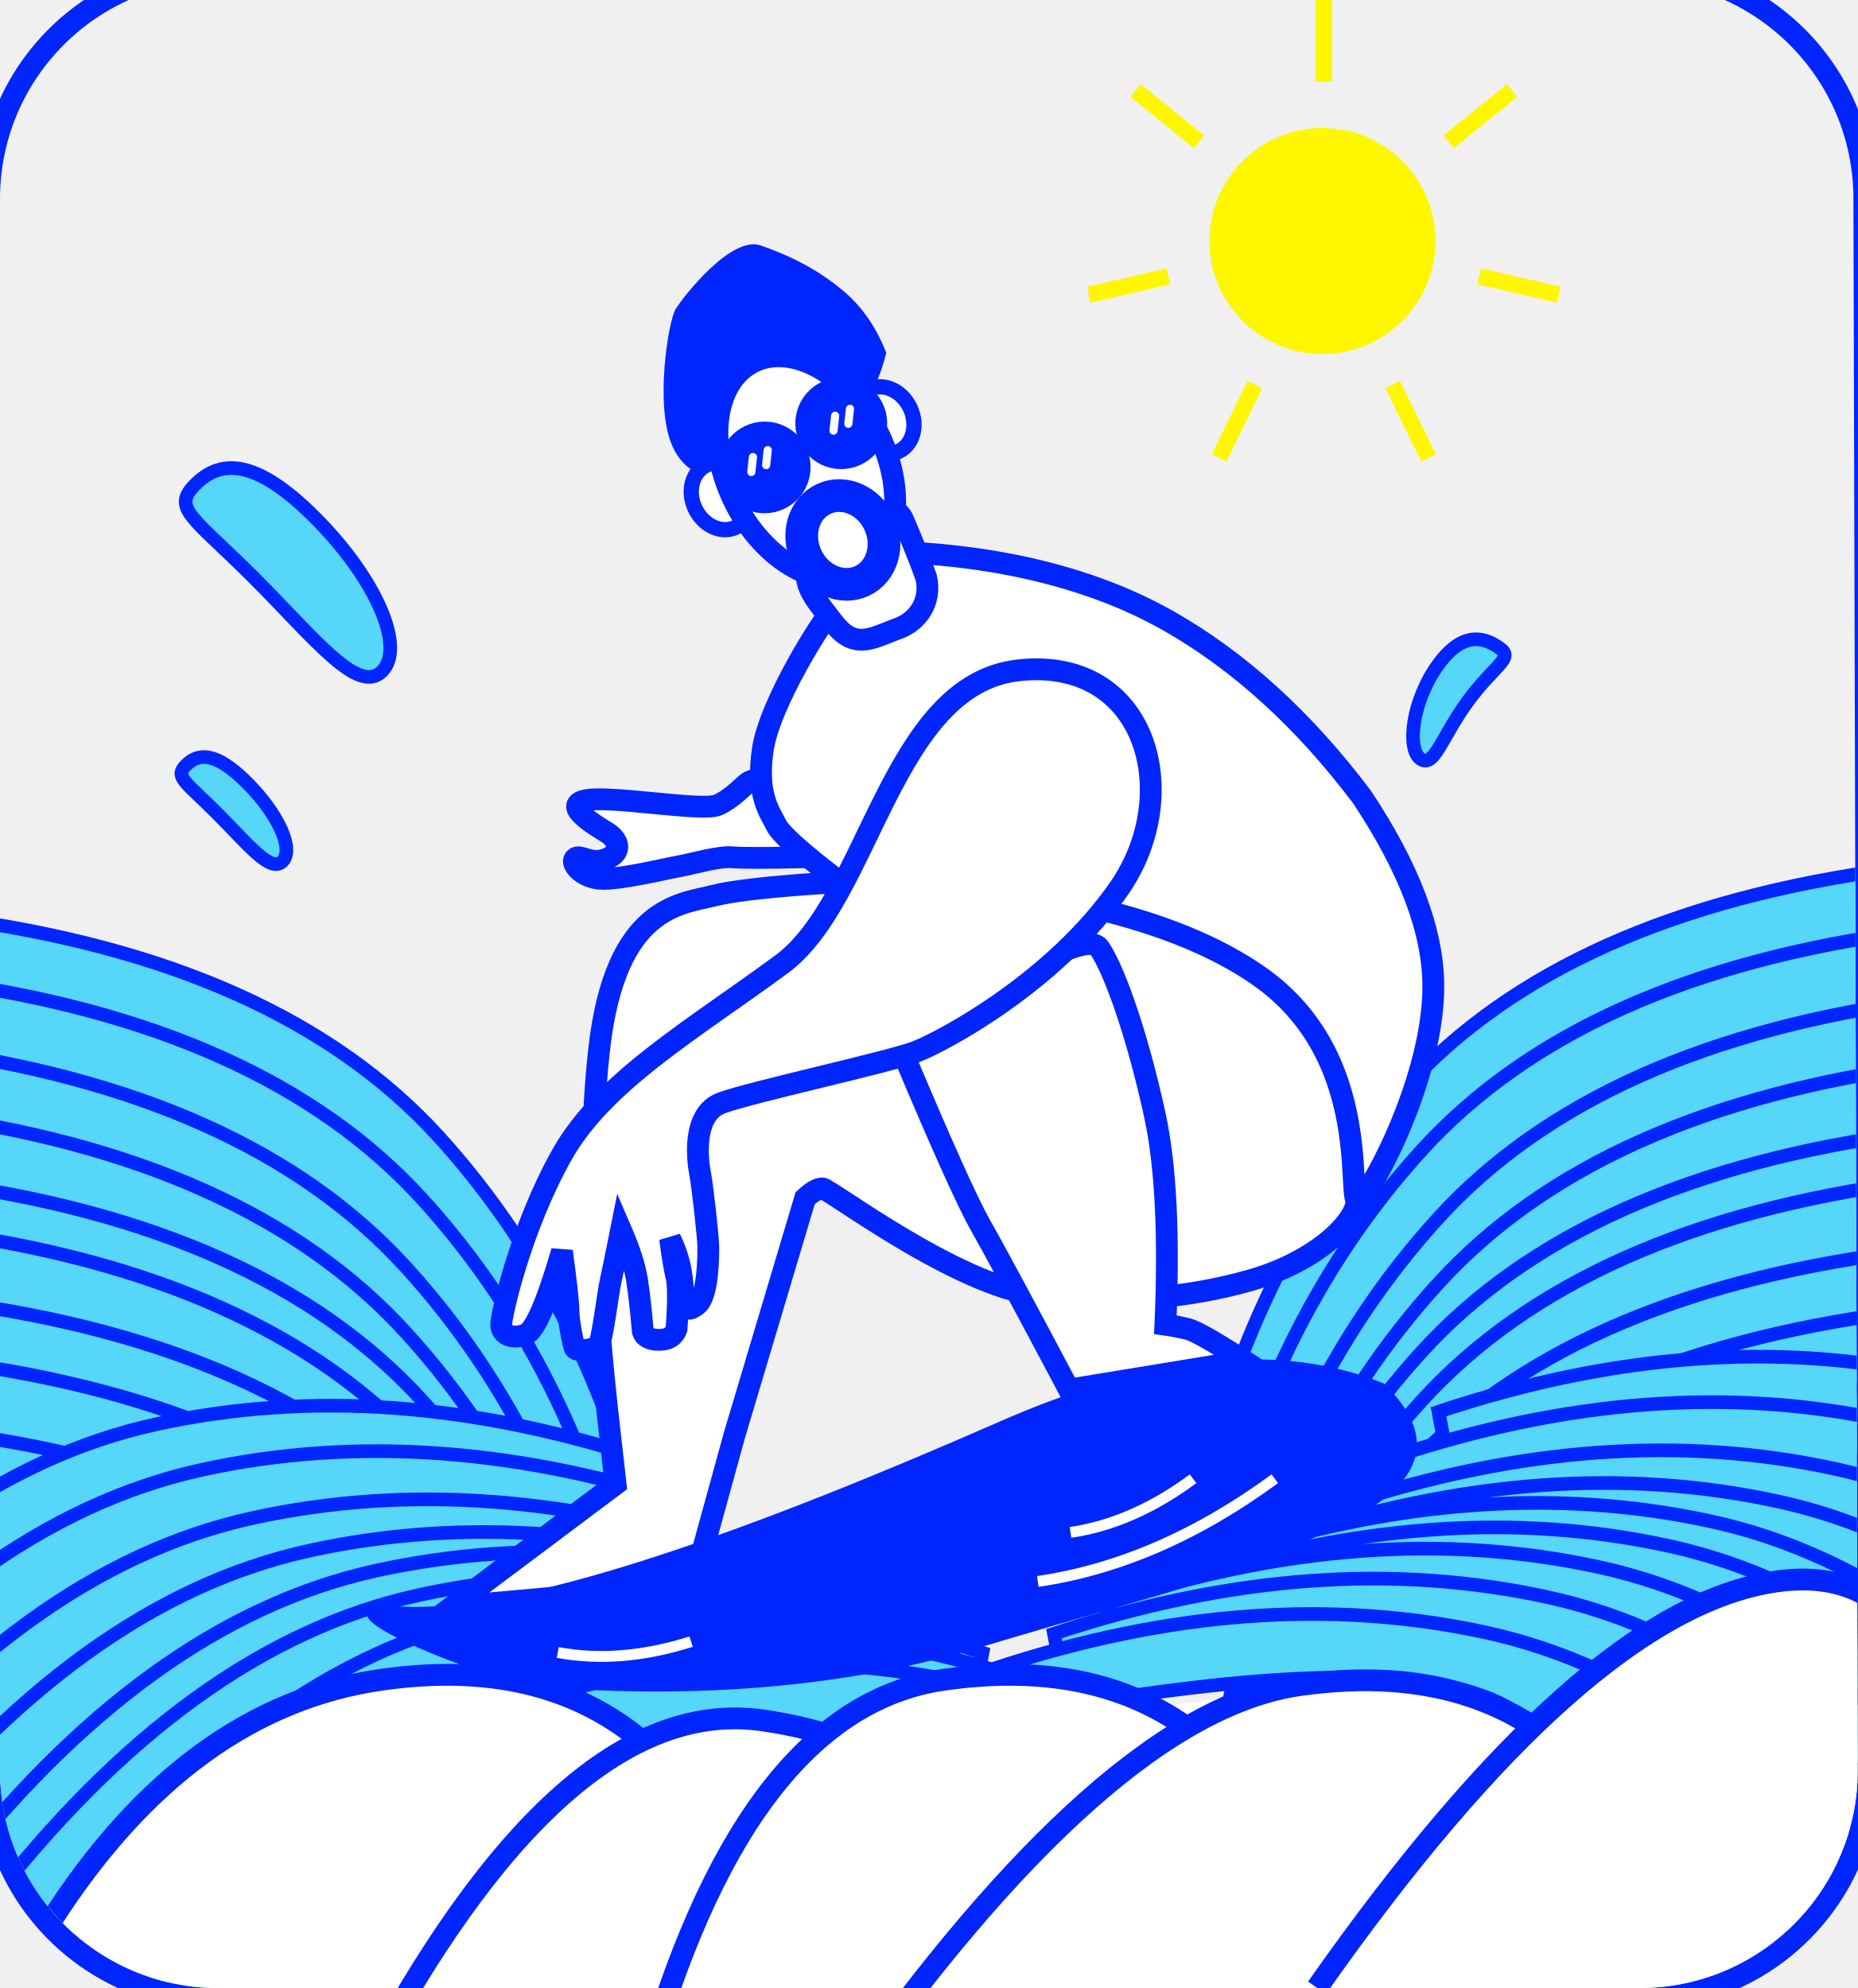
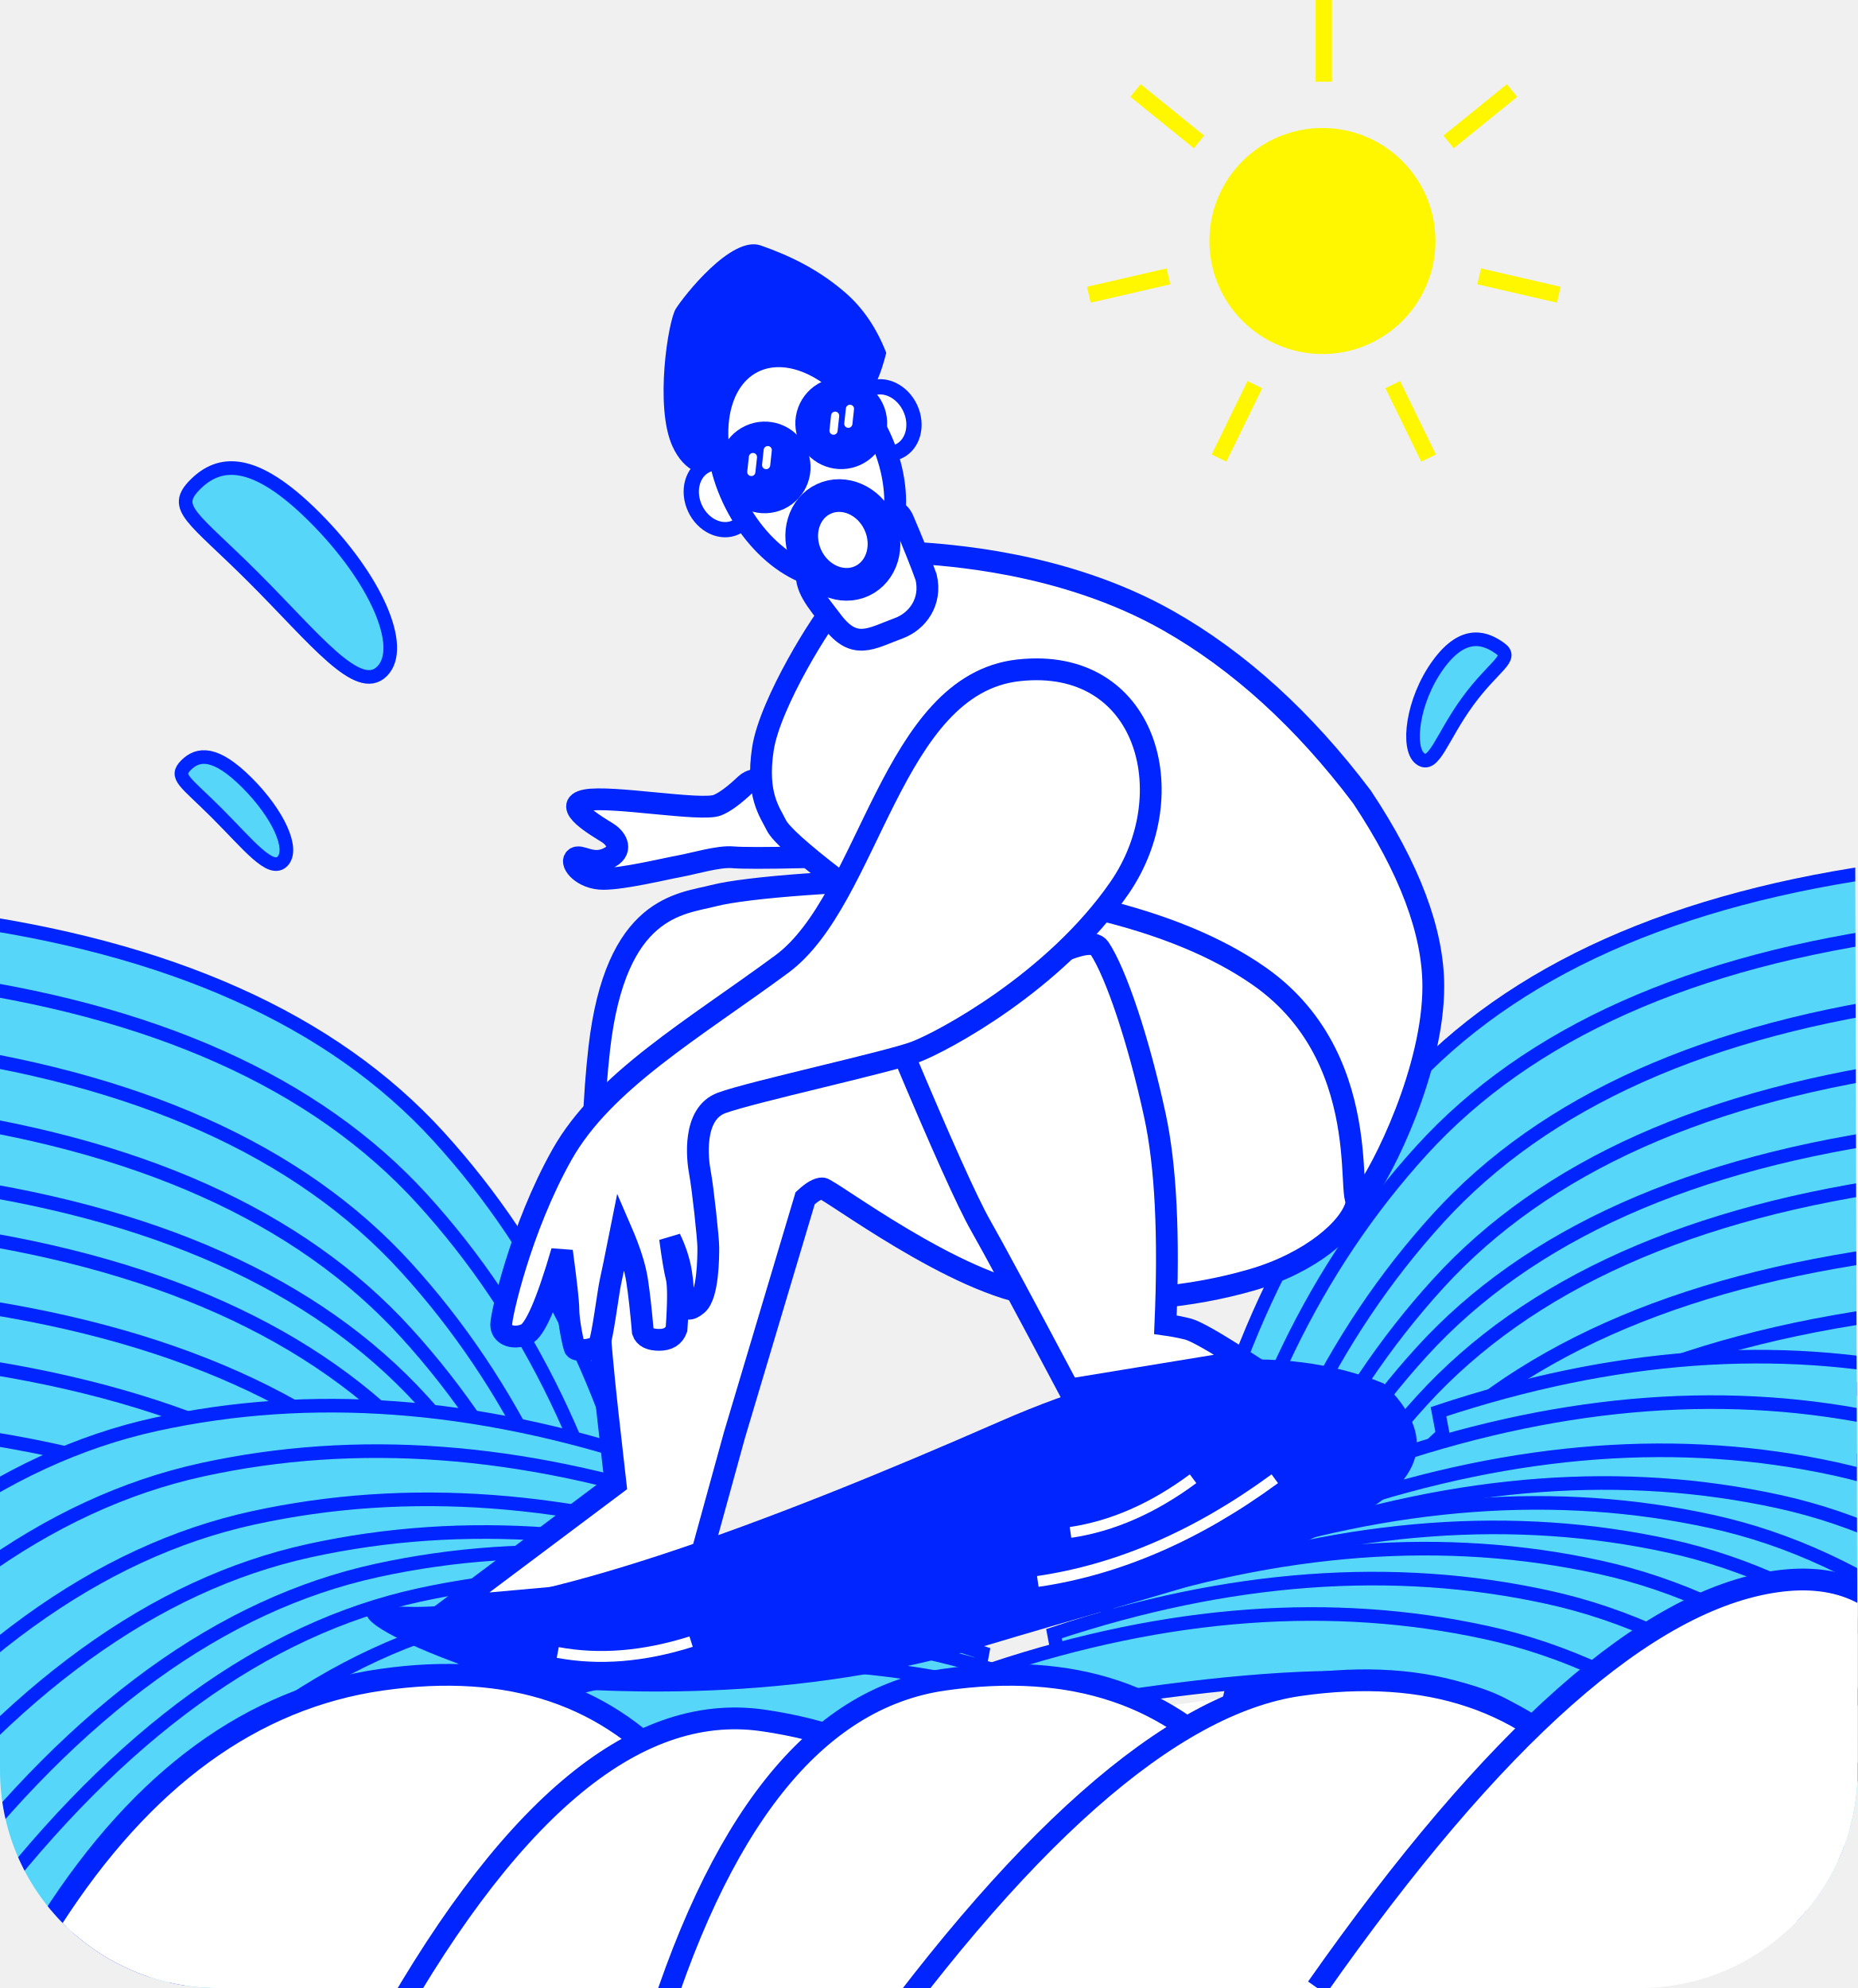
<svg xmlns="http://www.w3.org/2000/svg" xmlns:xlink="http://www.w3.org/1999/xlink" width="682px" height="730px" viewBox="0 0 682 730" version="1.1">
  <defs>
    <path d="M80.5,-1.8189894e-12 L600.937,-1.8189894e-12 C645.036,-1.81287926e-12 680.818,35.685 680.937,79.783 L682.5,656.783 C682.619,700.966 646.899,736.88 602.717,737 C602.644,737 602.572,737 602.5,737 L80.5,737 C36.317,737 0.5,701.183 0.5,657 L0.5,80 C0.5,35.817 36.317,-1.81087316e-12 80.5,-1.8189894e-12 Z" id="path-1" />
  </defs>
  <g id="Page-1" stroke="none" stroke-width="1" fill="none" fill-rule="evenodd">
    <g id="工作台-周报-尾页-6" transform="translate(-34, -446)">
      <g id="最后页-6" transform="translate(33, 439)">
        <g id="Rectangle-+-Rectangle-Copy-4-+-Rectangle-Copy-5-Mask" transform="translate(0.5, 0)">
          <mask id="mask-2" fill="white">
            <use xlink:href="#path-1" />
          </mask>
-           <path stroke="#0025FF" stroke-width="8" d="M80.5,-4 L600.937,-4 C647.24,-4 684.812,33.47 684.937,79.773 L686.5,656.773 C686.625,703.164 649.119,740.874 602.727,741 C602.614,741 602.614,741 602.5,741 L80.5,741 C34.108,741 -3.5,703.392 -3.5,657 L-3.5,80 C-3.5,33.608 34.108,-4 80.5,-4 Z" />
          <g id="Group-2" mask="url(#mask-2)" fill="#56D7FA" stroke="#0025FF" stroke-width="5">
            <g transform="translate(-30, 344)">
              <path d="M12,1.56319402e-13 C92.567,10.612 152.395,37.373 191.484,80.282 C230.574,123.192 256.93,177.764 270.554,244 L253.35,250 C220.099,154.735 189.477,100.069 161.484,86 C119.496,64.897 56.849,27.866 12,27 C12,9 12,1.56319402e-13 12,1.56319402e-13 Z" id="Path-63" />
              <path d="M6,23 C86.567,33.612 146.395,60.373 185.484,103.282 C224.574,146.192 250.93,200.764 264.554,267 L247.35,273 C214.099,177.735 183.477,123.069 155.484,109 C113.496,87.897 50.849,50.866 6,50 C6,32 6,23 6,23 Z" id="Path-63-Copy" />
              <path d="M2.27373675e-13,48 C80.567,58.612 140.395,85.373 179.484,128.282 C218.574,171.192 244.93,225.764 258.554,292 L241.35,298 C208.099,202.735 177.477,148.069 149.484,134 C107.496,112.897 44.849,75.866 2.27373675e-13,75 C2.27373675e-13,57 2.27373675e-13,48 2.27373675e-13,48 Z" id="Path-63-Copy-2" />
              <path d="M2.27373675e-13,72 C80.567,82.612 140.395,109.373 179.484,152.282 C218.574,195.192 244.93,249.764 258.554,316 L241.35,322 C208.099,226.735 177.477,172.069 149.484,158 C107.496,136.897 44.849,99.866 2.27373675e-13,99 C2.27373675e-13,81 2.27373675e-13,72 2.27373675e-13,72 Z" id="Path-63-Copy-3" />
              <path d="M6,97 C86.567,107.612 146.395,134.373 185.484,177.282 C224.574,220.192 250.93,274.764 264.554,341 L247.35,347 C214.099,251.735 183.477,197.069 155.484,183 C113.496,161.897 50.849,124.866 6,124 C6,106 6,97 6,97 Z" id="Path-63-Copy-4" />
              <path d="M6,115 C86.567,125.612 146.395,152.373 185.484,195.282 C224.574,238.192 250.93,292.764 264.554,359 L247.35,365 C214.099,269.735 183.477,215.069 155.484,201 C113.496,179.897 50.849,142.866 6,142 C6,124 6,115 6,115 Z" id="Path-63-Copy-5" />
              <path d="M12,141 C92.567,151.612 152.395,178.373 191.484,221.282 C230.574,264.192 256.93,318.764 270.554,385 L253.35,391 C220.099,295.735 189.477,241.069 161.484,227 C119.496,205.897 56.849,168.866 12,168 C12,150 12,141 12,141 Z" id="Path-63-Copy-6" />
              <path d="M12,163 C92.567,173.612 152.395,200.373 191.484,243.282 C230.574,286.192 256.93,340.764 270.554,407 L253.35,413 C220.099,317.735 189.477,263.069 161.484,249 C119.496,227.897 56.849,190.866 12,190 C12,172 12,163 12,163 Z" id="Path-63-Copy-7" />
              <path d="M12,189 C92.567,199.612 152.395,226.373 191.484,269.282 C230.574,312.192 256.93,366.764 270.554,433 L253.35,439 C220.099,343.735 189.477,289.069 161.484,275 C119.496,253.897 56.849,216.866 12,216 C12,198 12,189 12,189 Z" id="Path-63-Copy-8" />
            </g>
          </g>
          <g id="Group-2-Copy" mask="url(#mask-2)" fill="#56D7FA" stroke="#0025FF" stroke-width="5">
            <g transform="translate(572.5, 545.5) scale(-1, 1) translate(-572.5, -545.5) translate(437, 326)">
              <path d="M12,1.56319402e-13 C92.567,10.612 152.395,37.373 191.484,80.282 C230.574,123.192 256.93,177.764 270.554,244 L253.35,250 C220.099,154.735 189.477,100.069 161.484,86 C119.496,64.897 56.849,27.866 12,27 C12,9 12,1.56319402e-13 12,1.56319402e-13 Z" id="Path-63" />
              <path d="M6,23 C86.567,33.612 146.395,60.373 185.484,103.282 C224.574,146.192 250.93,200.764 264.554,267 L247.35,273 C214.099,177.735 183.477,123.069 155.484,109 C113.496,87.897 50.849,50.866 6,50 C6,32 6,23 6,23 Z" id="Path-63-Copy" />
              <path d="M2.27373675e-13,48 C80.567,58.612 140.395,85.373 179.484,128.282 C218.574,171.192 244.93,225.764 258.554,292 L241.35,298 C208.099,202.735 177.477,148.069 149.484,134 C107.496,112.897 44.849,75.866 2.27373675e-13,75 C2.27373675e-13,57 2.27373675e-13,48 2.27373675e-13,48 Z" id="Path-63-Copy-2" />
              <path d="M2.27373675e-13,72 C80.567,82.612 140.395,109.373 179.484,152.282 C218.574,195.192 244.93,249.764 258.554,316 L241.35,322 C208.099,226.735 177.477,172.069 149.484,158 C107.496,136.897 44.849,99.866 2.27373675e-13,99 C2.27373675e-13,81 2.27373675e-13,72 2.27373675e-13,72 Z" id="Path-63-Copy-3" />
              <path d="M6,97 C86.567,107.612 146.395,134.373 185.484,177.282 C224.574,220.192 250.93,274.764 264.554,341 L247.35,347 C214.099,251.735 183.477,197.069 155.484,183 C113.496,161.897 50.849,124.866 6,124 C6,106 6,97 6,97 Z" id="Path-63-Copy-4" />
              <path d="M6,115 C86.567,125.612 146.395,152.373 185.484,195.282 C224.574,238.192 250.93,292.764 264.554,359 L247.35,365 C214.099,269.735 183.477,215.069 155.484,201 C113.496,179.897 50.849,142.866 6,142 C6,124 6,115 6,115 Z" id="Path-63-Copy-5" />
              <path d="M12,141 C92.567,151.612 152.395,178.373 191.484,221.282 C230.574,264.192 256.93,318.764 270.554,385 L253.35,391 C220.099,295.735 189.477,241.069 161.484,227 C119.496,205.897 56.849,168.866 12,168 C12,150 12,141 12,141 Z" id="Path-63-Copy-6" />
              <path d="M12,163 C92.567,173.612 152.395,200.373 191.484,243.282 C230.574,286.192 256.93,340.764 270.554,407 L253.35,413 C220.099,317.735 189.477,263.069 161.484,249 C119.496,227.897 56.849,190.866 12,190 C12,172 12,163 12,163 Z" id="Path-63-Copy-7" />
              <path d="M12,189 C92.567,199.612 152.395,226.373 191.484,269.282 C230.574,312.192 256.93,366.764 270.554,433 L253.35,439 C220.099,343.735 189.477,289.069 161.484,275 C119.496,253.897 56.849,216.866 12,216 C12,198 12,189 12,189 Z" id="Path-63-Copy-8" />
            </g>
          </g>
          <path d="M104.551,263.085 C116.978,263.085 127.051,237.341 127.051,205.585 C127.051,173.828 116.978,166.085 104.551,166.085 C92.125,166.085 95.551,173.828 95.551,205.585 C95.551,237.341 92.125,263.085 104.551,263.085 Z" id="Oval" stroke="#0025FF" stroke-width="5" fill="#56D7FA" mask="url(#mask-2)" transform="translate(111.0847, 214.5847) rotate(-45) translate(-111.0847, -214.5847) " />
          <path d="M85.551,328.311 C91.751,328.311 96.777,315.041 96.777,298.672 C96.777,282.302 91.751,278.311 85.551,278.311 C79.351,278.311 81.06,282.302 81.06,298.672 C81.06,315.041 79.351,328.311 85.551,328.311 Z" id="Oval-Copy-3" stroke="#0025FF" stroke-width="5" fill="#56D7FA" mask="url(#mask-2)" transform="translate(88.8108, 303.3108) rotate(-45) translate(-88.8108, -303.3108) " />
          <path d="M537.735,286.95 C543.936,286.95 539.442,276.18 539.442,259.811 C539.442,243.442 543.936,236.95 537.735,236.95 C531.535,236.95 522.734,238.741 522.734,255.11 C522.734,271.479 531.535,286.95 537.735,286.95 Z" id="Oval-Copy-4" stroke="#0025FF" stroke-width="5" fill="#56D7FA" mask="url(#mask-2)" transform="translate(531.8746, 261.9498) rotate(36) translate(-531.8746, -261.9498) " />
          <g id="Group-2" mask="url(#mask-2)" fill="#56D7FA" stroke="#0025FF" stroke-width="5">
            <g transform="translate(150.3426, 648.0964) rotate(-60) translate(-150.3426, -648.0964) translate(14.84258, 428.5964)">
              <path d="M12,1.56319402e-13 C92.567,10.612 152.395,37.373 191.484,80.282 C230.574,123.192 256.93,177.764 270.554,244 L253.35,250 C220.099,154.735 189.477,100.069 161.484,86 C119.496,64.897 56.849,27.866 12,27 C12,9 12,1.56319402e-13 12,1.56319402e-13 Z" id="Path-63" />
              <path d="M6,23 C86.567,33.612 146.395,60.373 185.484,103.282 C224.574,146.192 250.93,200.764 264.554,267 L247.35,273 C214.099,177.735 183.477,123.069 155.484,109 C113.496,87.897 50.849,50.866 6,50 C6,32 6,23 6,23 Z" id="Path-63-Copy" />
              <path d="M2.27373675e-13,48 C80.567,58.612 140.395,85.373 179.484,128.282 C218.574,171.192 244.93,225.764 258.554,292 L241.35,298 C208.099,202.735 177.477,148.069 149.484,134 C107.496,112.897 44.849,75.866 2.27373675e-13,75 C2.27373675e-13,57 2.27373675e-13,48 2.27373675e-13,48 Z" id="Path-63-Copy-2" />
              <path d="M2.27373675e-13,72 C80.567,82.612 140.395,109.373 179.484,152.282 C218.574,195.192 244.93,249.764 258.554,316 L241.35,322 C208.099,226.735 177.477,172.069 149.484,158 C107.496,136.897 44.849,99.866 2.27373675e-13,99 C2.27373675e-13,81 2.27373675e-13,72 2.27373675e-13,72 Z" id="Path-63-Copy-3" />
              <path d="M6,97 C86.567,107.612 146.395,134.373 185.484,177.282 C224.574,220.192 250.93,274.764 264.554,341 L247.35,347 C214.099,251.735 183.477,197.069 155.484,183 C113.496,161.897 50.849,124.866 6,124 C6,106 6,97 6,97 Z" id="Path-63-Copy-4" />
              <path d="M6,115 C86.567,125.612 146.395,152.373 185.484,195.282 C224.574,238.192 250.93,292.764 264.554,359 L247.35,365 C214.099,269.735 183.477,215.069 155.484,201 C113.496,179.897 50.849,142.866 6,142 C6,124 6,115 6,115 Z" id="Path-63-Copy-5" />
              <path d="M12,141 C92.567,151.612 152.395,178.373 191.484,221.282 C230.574,264.192 256.93,318.764 270.554,385 L253.35,391 C220.099,295.735 189.477,241.069 161.484,227 C119.496,205.897 56.849,168.866 12,168 C12,150 12,141 12,141 Z" id="Path-63-Copy-6" />
              <path d="M12,163 C92.567,173.612 152.395,200.373 191.484,243.282 C230.574,286.192 256.93,340.764 270.554,407 L253.35,413 C220.099,317.735 189.477,263.069 161.484,249 C119.496,227.897 56.849,190.866 12,190 C12,172 12,163 12,163 Z" id="Path-63-Copy-7" />
              <path d="M12,189 C92.567,199.612 152.395,226.373 191.484,269.282 C230.574,312.192 256.93,366.764 270.554,433 L253.35,439 C220.099,343.735 189.477,289.069 161.484,275 C119.496,253.897 56.849,216.866 12,216 C12,198 12,189 12,189 Z" id="Path-63-Copy-8" />
            </g>
          </g>
          <g id="Group-2-Copy-2" mask="url(#mask-2)" fill="#56D7FA" stroke="#0025FF" stroke-width="5">
            <g transform="translate(617.3426, 630.0964) scale(-1, 1) rotate(-60) translate(-617.3426, -630.0964) translate(481.8426, 410.5964)">
              <path d="M12,1.56319402e-13 C92.567,10.612 152.395,37.373 191.484,80.282 C230.574,123.192 256.93,177.764 270.554,244 L253.35,250 C220.099,154.735 189.477,100.069 161.484,86 C119.496,64.897 56.849,27.866 12,27 C12,9 12,1.56319402e-13 12,1.56319402e-13 Z" id="Path-63" />
              <path d="M6,23 C86.567,33.612 146.395,60.373 185.484,103.282 C224.574,146.192 250.93,200.764 264.554,267 L247.35,273 C214.099,177.735 183.477,123.069 155.484,109 C113.496,87.897 50.849,50.866 6,50 C6,32 6,23 6,23 Z" id="Path-63-Copy" />
              <path d="M2.27373675e-13,48 C80.567,58.612 140.395,85.373 179.484,128.282 C218.574,171.192 244.93,225.764 258.554,292 L241.35,298 C208.099,202.735 177.477,148.069 149.484,134 C107.496,112.897 44.849,75.866 2.27373675e-13,75 C2.27373675e-13,57 2.27373675e-13,48 2.27373675e-13,48 Z" id="Path-63-Copy-2" />
              <path d="M2.27373675e-13,72 C80.567,82.612 140.395,109.373 179.484,152.282 C218.574,195.192 244.93,249.764 258.554,316 L241.35,322 C208.099,226.735 177.477,172.069 149.484,158 C107.496,136.897 44.849,99.866 2.27373675e-13,99 C2.27373675e-13,81 2.27373675e-13,72 2.27373675e-13,72 Z" id="Path-63-Copy-3" />
              <path d="M6,97 C86.567,107.612 146.395,134.373 185.484,177.282 C224.574,220.192 250.93,274.764 264.554,341 L247.35,347 C214.099,251.735 183.477,197.069 155.484,183 C113.496,161.897 50.849,124.866 6,124 C6,106 6,97 6,97 Z" id="Path-63-Copy-4" />
              <path d="M6,115 C86.567,125.612 146.395,152.373 185.484,195.282 C224.574,238.192 250.93,292.764 264.554,359 L247.35,365 C214.099,269.735 183.477,215.069 155.484,201 C113.496,179.897 50.849,142.866 6,142 C6,124 6,115 6,115 Z" id="Path-63-Copy-5" />
              <path d="M12,141 C92.567,151.612 152.395,178.373 191.484,221.282 C230.574,264.192 256.93,318.764 270.554,385 L253.35,391 C220.099,295.735 189.477,241.069 161.484,227 C119.496,205.897 56.849,168.866 12,168 C12,150 12,141 12,141 Z" id="Path-63-Copy-6" />
              <path d="M12,163 C92.567,173.612 152.395,200.373 191.484,243.282 C230.574,286.192 256.93,340.764 270.554,407 L253.35,413 C220.099,317.735 189.477,263.069 161.484,249 C119.496,227.897 56.849,190.866 12,190 C12,172 12,163 12,163 Z" id="Path-63-Copy-7" />
              <path d="M12,189 C92.567,199.612 152.395,226.373 191.484,269.282 C230.574,312.192 256.93,366.764 270.554,433 L253.35,439 C220.099,343.735 189.477,289.069 161.484,275 C119.496,253.897 56.849,216.866 12,216 C12,198 12,189 12,189 Z" id="Path-63-Copy-8" />
            </g>
          </g>
          <path d="M19.5,705.832 C40.539,682.634 77.592,671.035 130.659,671.035 C183.725,671.035 254.245,662.69 342.219,646 L494.5,624 C621.167,649.169 683.5,669.099 681.5,683.792 C679.5,698.486 679.5,718.555 681.5,744 L11.5,744 L19.5,705.832 Z" id="Path-3" fill="#FFFFFF" mask="url(#mask-2)" />
          <path d="M19.5,711.961 C52.891,659.951 93.238,630.564 140.543,623.798 C187.848,617.032 224.5,629.365 250.5,660.798" id="Path-62" stroke="#0025FF" stroke-width="8" fill="#FFFFFF" mask="url(#mask-2)" />
          <path d="M138,709.727 C154.057,669.16 185.738,645.493 233.043,638.727 C280.348,631.962 327.833,672.392 375.5,760.018" id="Path-62-Copy" stroke="#0025FF" stroke-width="8" fill="#FFFFFF" mask="url(#mask-2)" transform="translate(256.75, 699.0089) scale(-1, 1) translate(-256.75, -699.0089) " />
          <path d="M239,760 C263.724,675.964 299.738,630.564 347.043,623.798 C394.348,617.032 431,629.365 457,660.798" id="Path-62-Copy-2" stroke="#0025FF" stroke-width="8" fill="#FFFFFF" mask="url(#mask-2)" />
          <path d="M309,775 C374.057,682.298 430.238,632.564 477.543,625.798 C524.848,619.032 561.5,631.365 587.5,662.798" id="Path-62-Copy-3" stroke="#0025FF" stroke-width="8" fill="#FFFFFF" mask="url(#mask-2)" />
          <path d="M484,736.931 C549.057,644.228 605.238,594.494 652.543,587.728 C699.848,580.962 721.167,621.331 716.5,708.833" id="Path-62-Copy-3" stroke="#0025FF" stroke-width="8" fill="#FFFFFF" mask="url(#mask-2)" />
          <path d="" id="Path-2" stroke="#979797" mask="url(#mask-2)" />
        </g>
        <g id="Group" transform="translate(135, 77)">
          <path d="M139.729,218.045 C135.545,222.03 132.088,224.571 129.356,225.667 C123.471,228.029 90.243,222 81,223.866 C71.757,225.732 85.463,233.575 89,235.801 C92.537,238.027 95,242.566 89,245.249 C83,247.933 78.869,243.407 77.069,245.249 C75.27,247.092 79.963,252.729 87.481,252.729 C95,252.729 109.98,249.069 115.411,248.08 C120.842,247.092 129.781,244.352 135,244.801 C138.479,245.1 147.146,245.1 161,244.801 L149.3,219.843 C147.893,216.842 144.321,215.55 141.32,216.957 C140.735,217.231 140.197,217.599 139.729,218.045 Z" id="Path-60" stroke="#0025FF" stroke-width="8" fill="#FFFFFF" />
          <path d="M325.457,400 C347.276,393.712 362,380.838 364,371.919 C366,363 362.293,298.274 334,284.054 C305.707,269.834 246,252.929 212,252.929 C178,252.929 140,255.777 128,258.889 C116,262 92,262.471 86,315 C82,350.02 83.01,394.591 89.031,448.715 L92,475 L32,520 L120.471,512.037 L135.623,457 L161.584,370 C164.191,367.586 166.3,366.379 167.911,366.379 C170.328,366.379 217,401.998 247,405.637 C277,409.276 303.638,406.288 325.457,400 Z" id="Path-57" stroke="#0025FF" stroke-width="8" fill="#FFFFFF" />
          <path d="M185.726,120 C190.391,128.125 195.936,132.459 202.361,133 C212,133.812 256,135.822 295,158 C321,172.785 344.667,194.33 366,222.634 C383.466,248.916 392.199,272.114 392.199,292.229 C392.199,322.4 374,359.544 366,370 C358,380.456 374.273,320.626 328.273,288.445 C297.607,266.992 247.516,255.153 178,252.929 L173.08,252.929 C159.916,242.824 152.556,236.181 151,233 C148.667,228.228 143.497,221.912 146.082,205 C148.667,188.088 168.16,156.968 173.08,151.984 C176.36,148.661 175.617,145 170.852,141 L178,123.15 L185.726,120 Z" id="Path-56" stroke="#0025FF" stroke-width="8" fill="#FFFFFF" />
          <path d="M197.072,315.62 C211.574,350.135 221.217,371.595 226,380 C230.783,388.405 241.599,408.495 258.446,440.269 L322.729,429.718 C311.658,422.573 304.748,418.667 302,418 C299.252,417.333 296.531,416.812 293.836,416.436 C295.26,383.635 293.982,358.034 290,339.632 C284.027,312.029 275.722,287.321 269.631,278.161 C265.57,272.054 241.384,284.54 197.072,315.62 Z" id="Path-59" stroke="#0025FF" stroke-width="8" fill="#FFFFFF" />
          <path d="M152.969,284.054 C120.471,308 87.487,327 72.311,354 C57.134,381 50,412.872 50,416.436 C50,420 54,422 59,420 C62.333,418.667 66.77,408.496 72.311,389.487 C73.883,401.125 74.67,408.296 74.67,411 C74.67,415.056 76.395,423.589 77,425 C77.605,426.411 84.805,425.881 86,423.523 C87.195,421.164 89.301,404.219 90.124,400.627 C90.673,398.232 91.965,391.939 94,381.746 C97.145,389.01 99.098,395.095 99.859,400 C100.62,404.905 101.333,411.238 102,419 C102.701,421 104.701,422 108,422 C111.299,422 113.423,420.667 114.372,418 C115.065,408.055 115.065,401.721 114.372,399 C113.679,396.279 112.888,391.536 111.999,384.772 C114.006,388.963 115.339,393.05 116,397.035 C116.661,401.02 116.893,404.734 116.698,408.178 C117.543,411.064 119.311,411.338 122,409 C126.034,405.492 126.034,391.312 126.034,388.042 C126.034,384.772 123.983,365.896 122.992,360.757 C122,355.619 120.128,339 130.915,335 C141.701,331 192.137,320.033 202.068,316.273 C212,312.514 253.145,290.629 277,256.016 C300.855,221.402 287,170.993 240,176.134 C193,181.275 185.466,260.107 152.969,284.054 Z" id="Path-58" stroke="#0025FF" stroke-width="8" fill="#FFFFFF" />
          <g id="Group-5" transform="translate(157.2305, 92.57422) rotate(-25) translate(-157.2305, -92.57422) translate(108.7305, 14.07422)">
            <path d="M18.874,75.004 C8.176,71.566 3.721,64.647 5.509,54.248 C8.191,38.649 29.824,15.43 34.672,13.244 C39.52,11.058 66.718,2.2 73.562,11.338 C80.405,20.476 86.301,30.673 89.642,43.093 C91.869,51.374 91.901,60.287 89.738,69.833 C78.081,80.287 70.727,82.045 67.678,75.108 C63.103,64.702 52.925,58.888 48.81,65.945 C46.067,70.65 36.089,73.67 18.874,75.004 Z" id="Path-20" fill="#0025FF" transform="translate(48.23088, 43.27134) rotate(-9) translate(-48.23088, -43.27134) " />
            <path d="M33.739,122.358 C60.287,112.313 73.406,111.954 73.096,121.279 C72.786,130.605 72.364,138.139 71.829,143.884 C69.958,152.869 62.153,157.192 54.826,156.598 C43.836,155.708 36.551,157.192 33.739,143.884 C31.829,134.844 29.483,128.061 33.739,122.358 Z" id="Path-21" stroke="#0025FF" stroke-width="8" fill="#FFFFFF" />
            <ellipse id="Oval" stroke="#0025FF" stroke-width="5.6" fill="#FFFFFF" cx="16.167" cy="85.107" rx="10.543" ry="12.616" />
            <ellipse id="Oval-Copy-2" stroke="#0025FF" stroke-width="5.6" fill="#FFFFFF" cx="82.239" cy="85.107" rx="10.543" ry="12.616" />
            <ellipse id="Oval" stroke="#0025FF" stroke-width="8" fill="#FFFFFF" transform="translate(49.00002, 88.73765) rotate(-2) translate(-49.00002, -88.73765) " cx="49" cy="88.738" rx="29.226" ry="43.322" />
            <ellipse id="Oval" stroke="#0025FF" stroke-width="12" fill="#FFFFFF" cx="49.906" cy="118.545" rx="14.761" ry="16.616" />
            <ellipse id="Oval" stroke="#0025FF" stroke-width="5.6" fill="#0025FF" cx="35.145" cy="82.273" rx="14.058" ry="14.018" />
            <ellipse id="Oval-Copy" stroke="#0025FF" stroke-width="5.6" fill="#0025FF" cx="67.478" cy="79.469" rx="14.058" ry="14.018" />
            <path d="M32.86,77 L30,81.724" id="Path-4" stroke="#FFFFFF" stroke-width="3" stroke-linecap="round" />
            <path d="M66.623,76 L63.763,80.724" id="Path-4-Copy-2" stroke="#FFFFFF" stroke-width="3" stroke-linecap="round" />
            <path d="M38.86,77 L36,81.724" id="Path-4-Copy" stroke="#FFFFFF" stroke-width="3" stroke-linecap="round" />
            <path d="M72.623,76 L69.763,80.724" id="Path-4-Copy-3" stroke="#FFFFFF" stroke-width="3" stroke-linecap="round" />
          </g>
          <path d="M374,438 C336.222,422.667 289.222,427.333 233,452 C148.667,489 62,521.629 15,520 C-32,518.371 51,548.927 64,549.464 C77,550 150,557.665 226,534.851 C302,512.037 316,511 360,489 C389.333,474.333 394,457.333 374,438 Z" id="Path-61" fill="#0025FF" />
        </g>
        <path d="M469,550 C440.635,570.804 411.635,583.374 382,587.708" id="Path-64" stroke="#FFFFFF" stroke-width="4" />
        <path d="M439,550 C424.329,560.873 409.329,567.443 394,569.708" id="Path-64-Copy" stroke="#FFFFFF" stroke-width="4" />
        <path d="M252.742,601.947 C238.071,612.821 223.071,619.39 207.742,621.655" id="Path-64-Copy-2" stroke="#FFFFFF" stroke-width="4" transform="translate(230.2422, 611.8013) rotate(19) translate(-230.2422, -611.8013) " />
        <g id="编组" transform="translate(399.3428, 7)" fill="#FEF700">
          <circle id="Oval" cx="87.157" cy="88.5" r="41.5" />
          <rect id="Rectangle" x="84.657" y="0" width="6" height="30" />
          <rect id="Rectangle" transform="translate(145.1218, 42.6735) rotate(51) translate(-145.1218, -42.6735) " x="142.122" y="27.673" width="6" height="30" />
          <rect id="Rectangle" transform="translate(159.3144, 104.8553) rotate(103) translate(-159.3144, -104.8553) " x="156.314" y="89.855" width="6" height="30" />
          <rect id="Rectangle" transform="translate(119.5477, 154.7212) rotate(154) translate(-119.5477, -154.7212) " x="116.548" y="139.721" width="6" height="30" />
          <rect id="Rectangle" transform="translate(55.76675, 154.7212) rotate(206) translate(-55.76675, -154.7212) " x="52.767" y="139.721" width="6" height="30" />
          <rect id="Rectangle" transform="translate(16, 104.8553) rotate(257) translate(-16, -104.8553) " x="13" y="89.855" width="6" height="30" />
          <rect id="Rectangle" transform="translate(30.19259, 42.6735) rotate(309) translate(-30.19259, -42.6735) " x="27.193" y="27.673" width="6" height="30" />
        </g>
      </g>
    </g>
  </g>
</svg>
